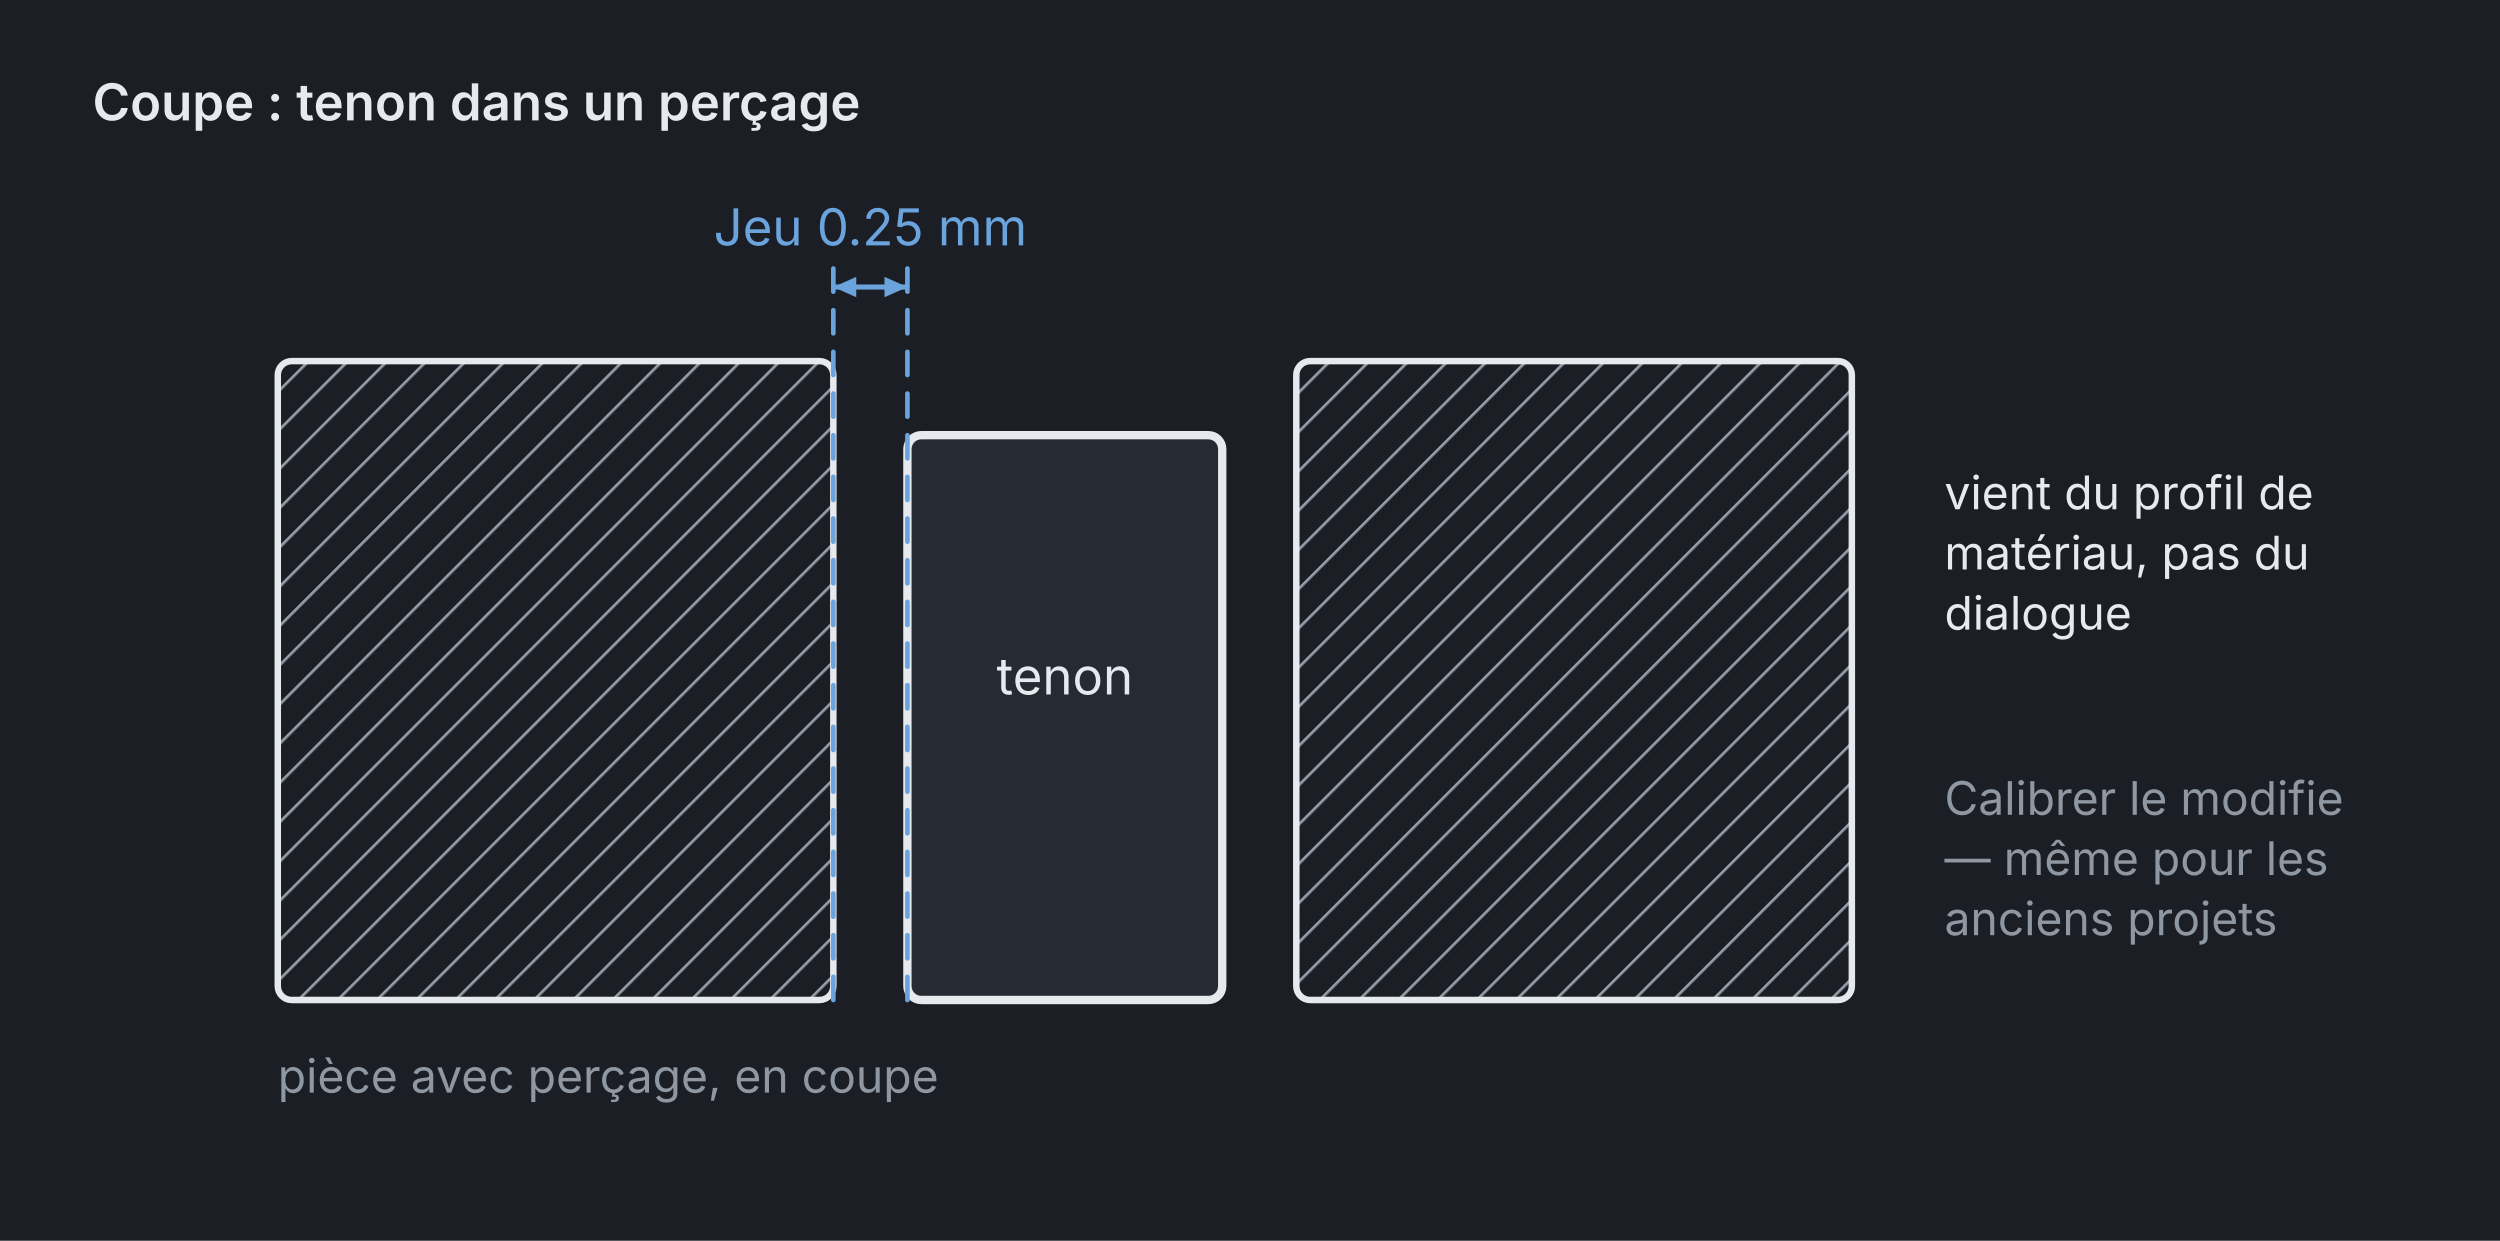
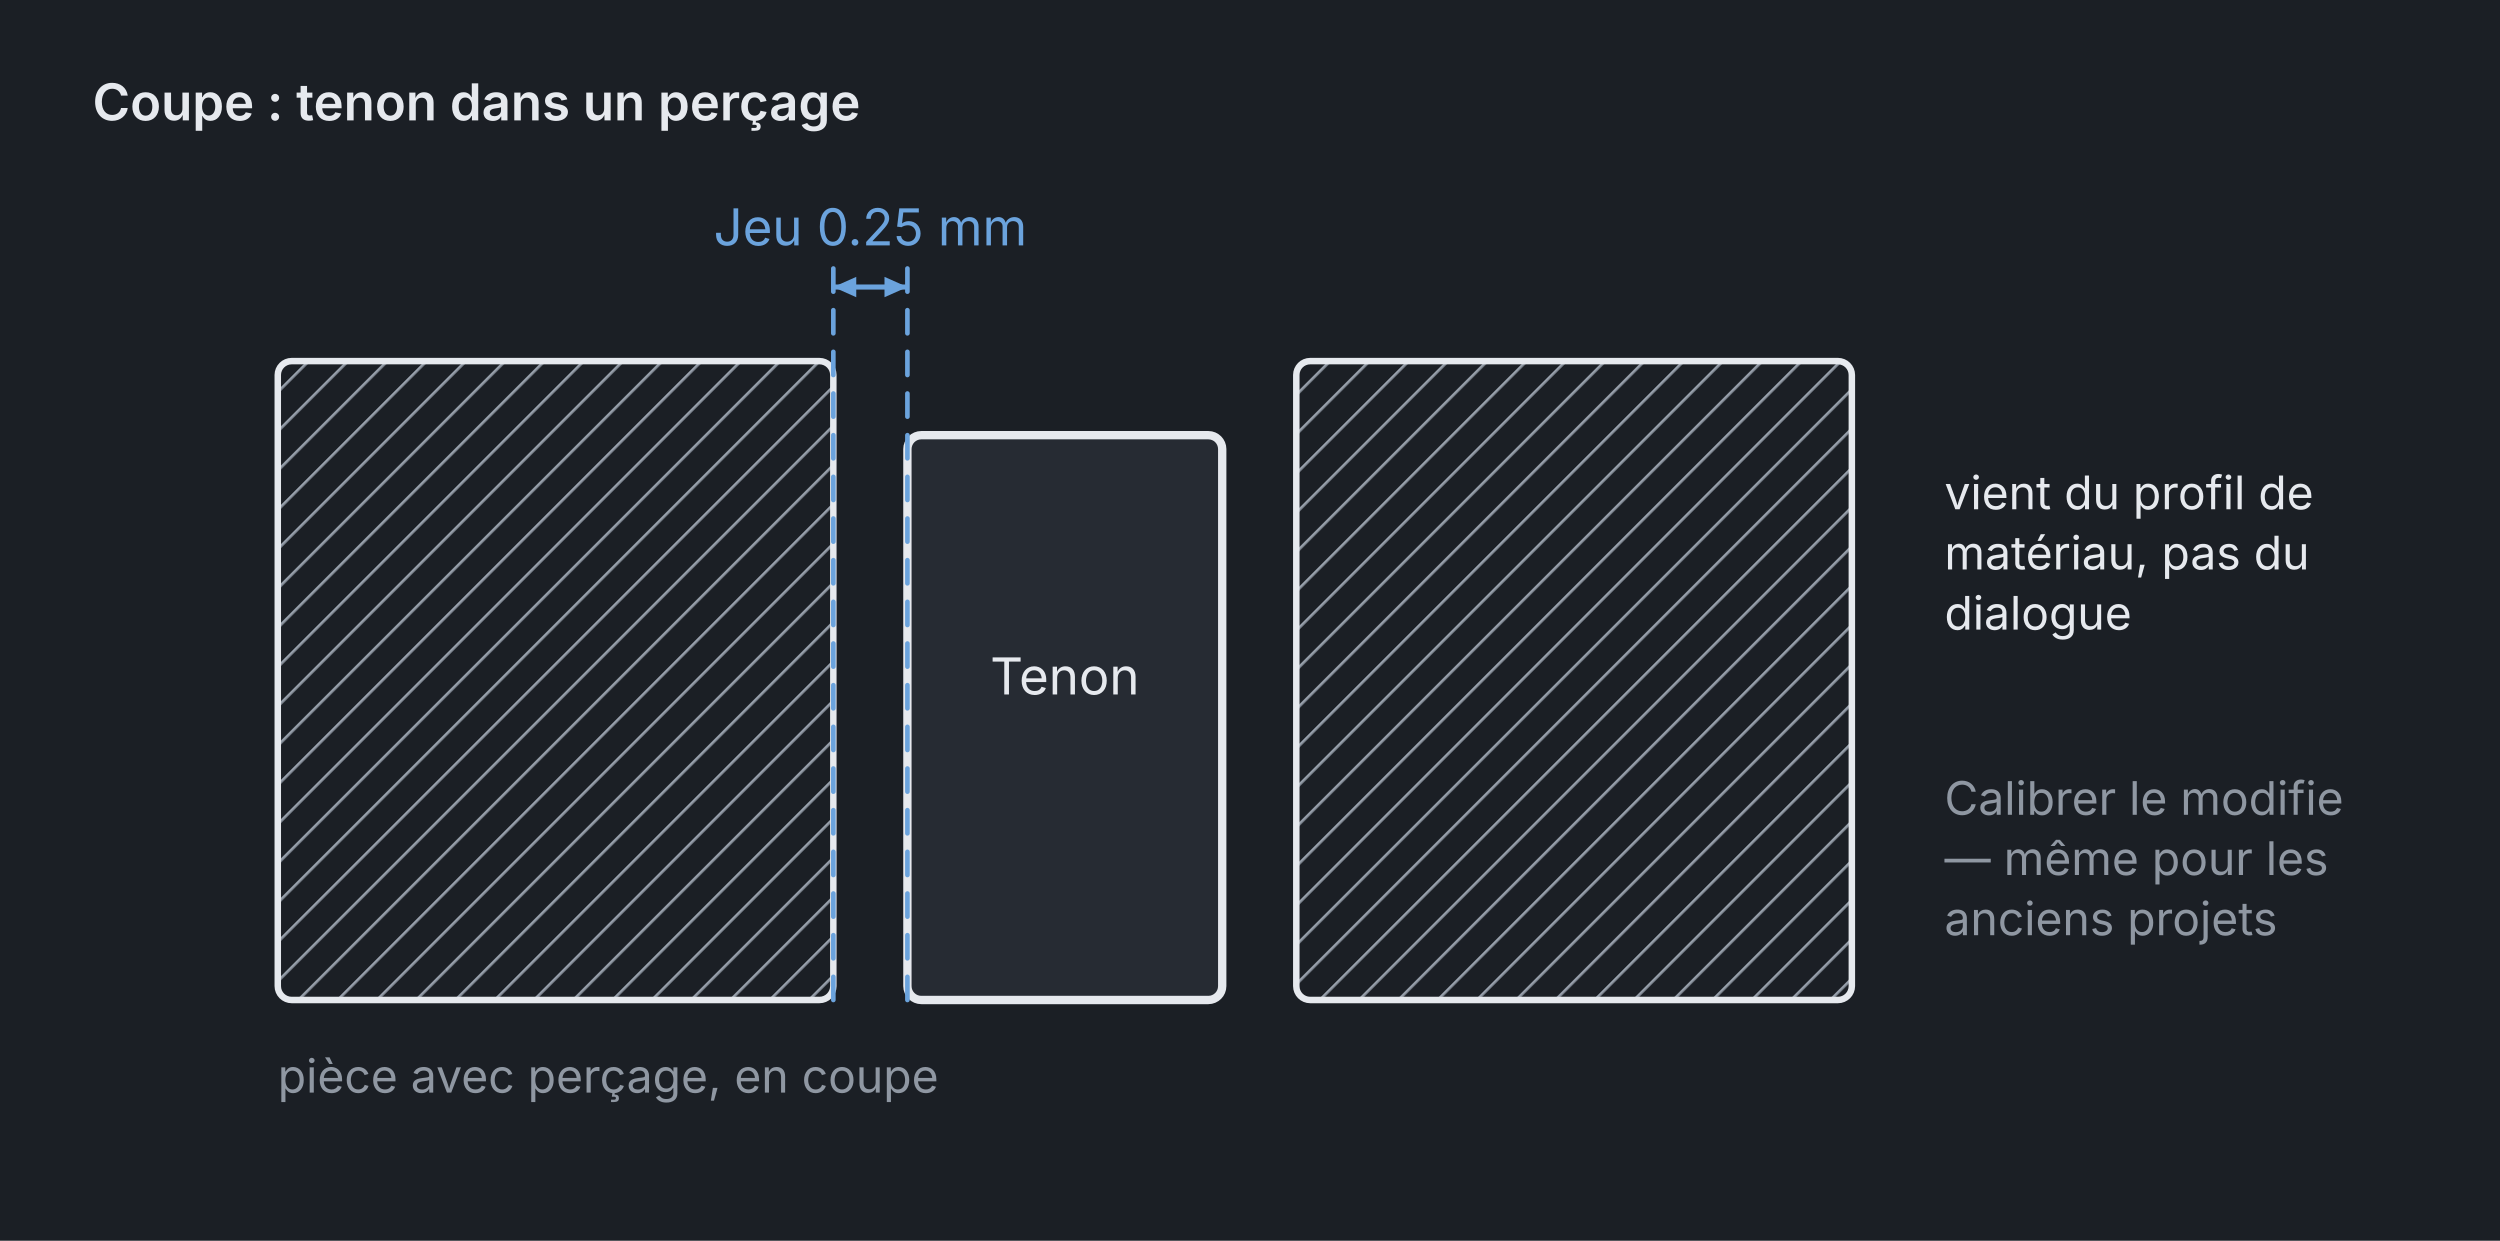
<svg xmlns="http://www.w3.org/2000/svg" viewBox="0 0 540 268" width="540" height="268">
  <defs>
    <pattern id="hatch45" width="6" height="6" patternUnits="userSpaceOnUse" patternTransform="rotate(45)">
      <line x1="0" y1="0" x2="0" y2="6" stroke="#8f97a2" stroke-width="1.2" />
    </pattern>
    <marker id="arrow6ba3dd" viewBox="0 0 10 10" refX="9" refY="5" markerWidth="5" markerHeight="5" orient="auto-start-reverse">
      <path d="M 0 1 L 9 5 L 0 9 z" fill="#6ba3dd" />
    </marker>
  </defs>
  <rect x="0" y="0" width="540" height="268" fill="#1b1f25" />
  <text x="20" y="26" fill="#e6e9ee" font-size="11" font-family="system-ui, -apple-system, Segoe UI, sans-serif" text-anchor="start" font-weight="600">Coupe : tenon dans un perçage</text>
  <rect x="60" y="78" width="120" height="138" fill="url(#hatch45)" />
  <rect x="60" y="78" width="120" height="138" rx="3" fill="none" stroke="#e6e9ee" stroke-width="1.4" />
  <rect x="280" y="78" width="120" height="138" fill="url(#hatch45)" />
  <rect x="280" y="78" width="120" height="138" rx="3" fill="none" stroke="#e6e9ee" stroke-width="1.4" />
  <text x="60" y="236" fill="#8f97a2" font-size="10" font-family="system-ui, -apple-system, Segoe UI, sans-serif" text-anchor="start">pièce avec perçage, en coupe</text>
  <rect x="196" y="94" width="68" height="122" rx="3" fill="#262b33" stroke="#e6e9ee" stroke-width="1.8" />
-   <text x="230" y="150" fill="#e6e9ee" font-size="11" font-family="system-ui, -apple-system, Segoe UI, sans-serif" text-anchor="middle">tenon</text>
+   <text x="230" y="150" fill="#e6e9ee" font-size="11" font-family="system-ui, -apple-system, Segoe UI, sans-serif" text-anchor="middle">Tenon</text>
  <line x1="180" y1="58" x2="180" y2="216" stroke="#6ba3dd" stroke-width="1" stroke-dasharray="5 4" stroke-linecap="round" />
  <line x1="196" y1="58" x2="196" y2="216" stroke="#6ba3dd" stroke-width="1" stroke-dasharray="5 4" stroke-linecap="round" />
  <line x1="180" y1="62" x2="196" y2="62" stroke="#6ba3dd" stroke-width="1.1" marker-start="url(#arrow6ba3dd)" marker-end="url(#arrow6ba3dd)" />
  <text x="188" y="53" fill="#6ba3dd" font-size="11" font-family="system-ui, -apple-system, Segoe UI, sans-serif" text-anchor="middle">Jeu 0.25 mm</text>
  <text x="420" y="110" fill="#e6e9ee" font-size="10" font-family="system-ui, -apple-system, Segoe UI, sans-serif" text-anchor="start">vient du profil de</text>
  <text x="420" y="123" fill="#e6e9ee" font-size="10" font-family="system-ui, -apple-system, Segoe UI, sans-serif" text-anchor="start">matériau, pas du</text>
  <text x="420" y="136" fill="#e6e9ee" font-size="10" font-family="system-ui, -apple-system, Segoe UI, sans-serif" text-anchor="start">dialogue</text>
  <text x="420" y="176" fill="#8f97a2" font-size="10" font-family="system-ui, -apple-system, Segoe UI, sans-serif" text-anchor="start">Calibrer le modifie</text>
  <text x="420" y="189" fill="#8f97a2" font-size="10" font-family="system-ui, -apple-system, Segoe UI, sans-serif" text-anchor="start">— même pour les</text>
  <text x="420" y="202" fill="#8f97a2" font-size="10" font-family="system-ui, -apple-system, Segoe UI, sans-serif" text-anchor="start">anciens projets</text>
</svg>
